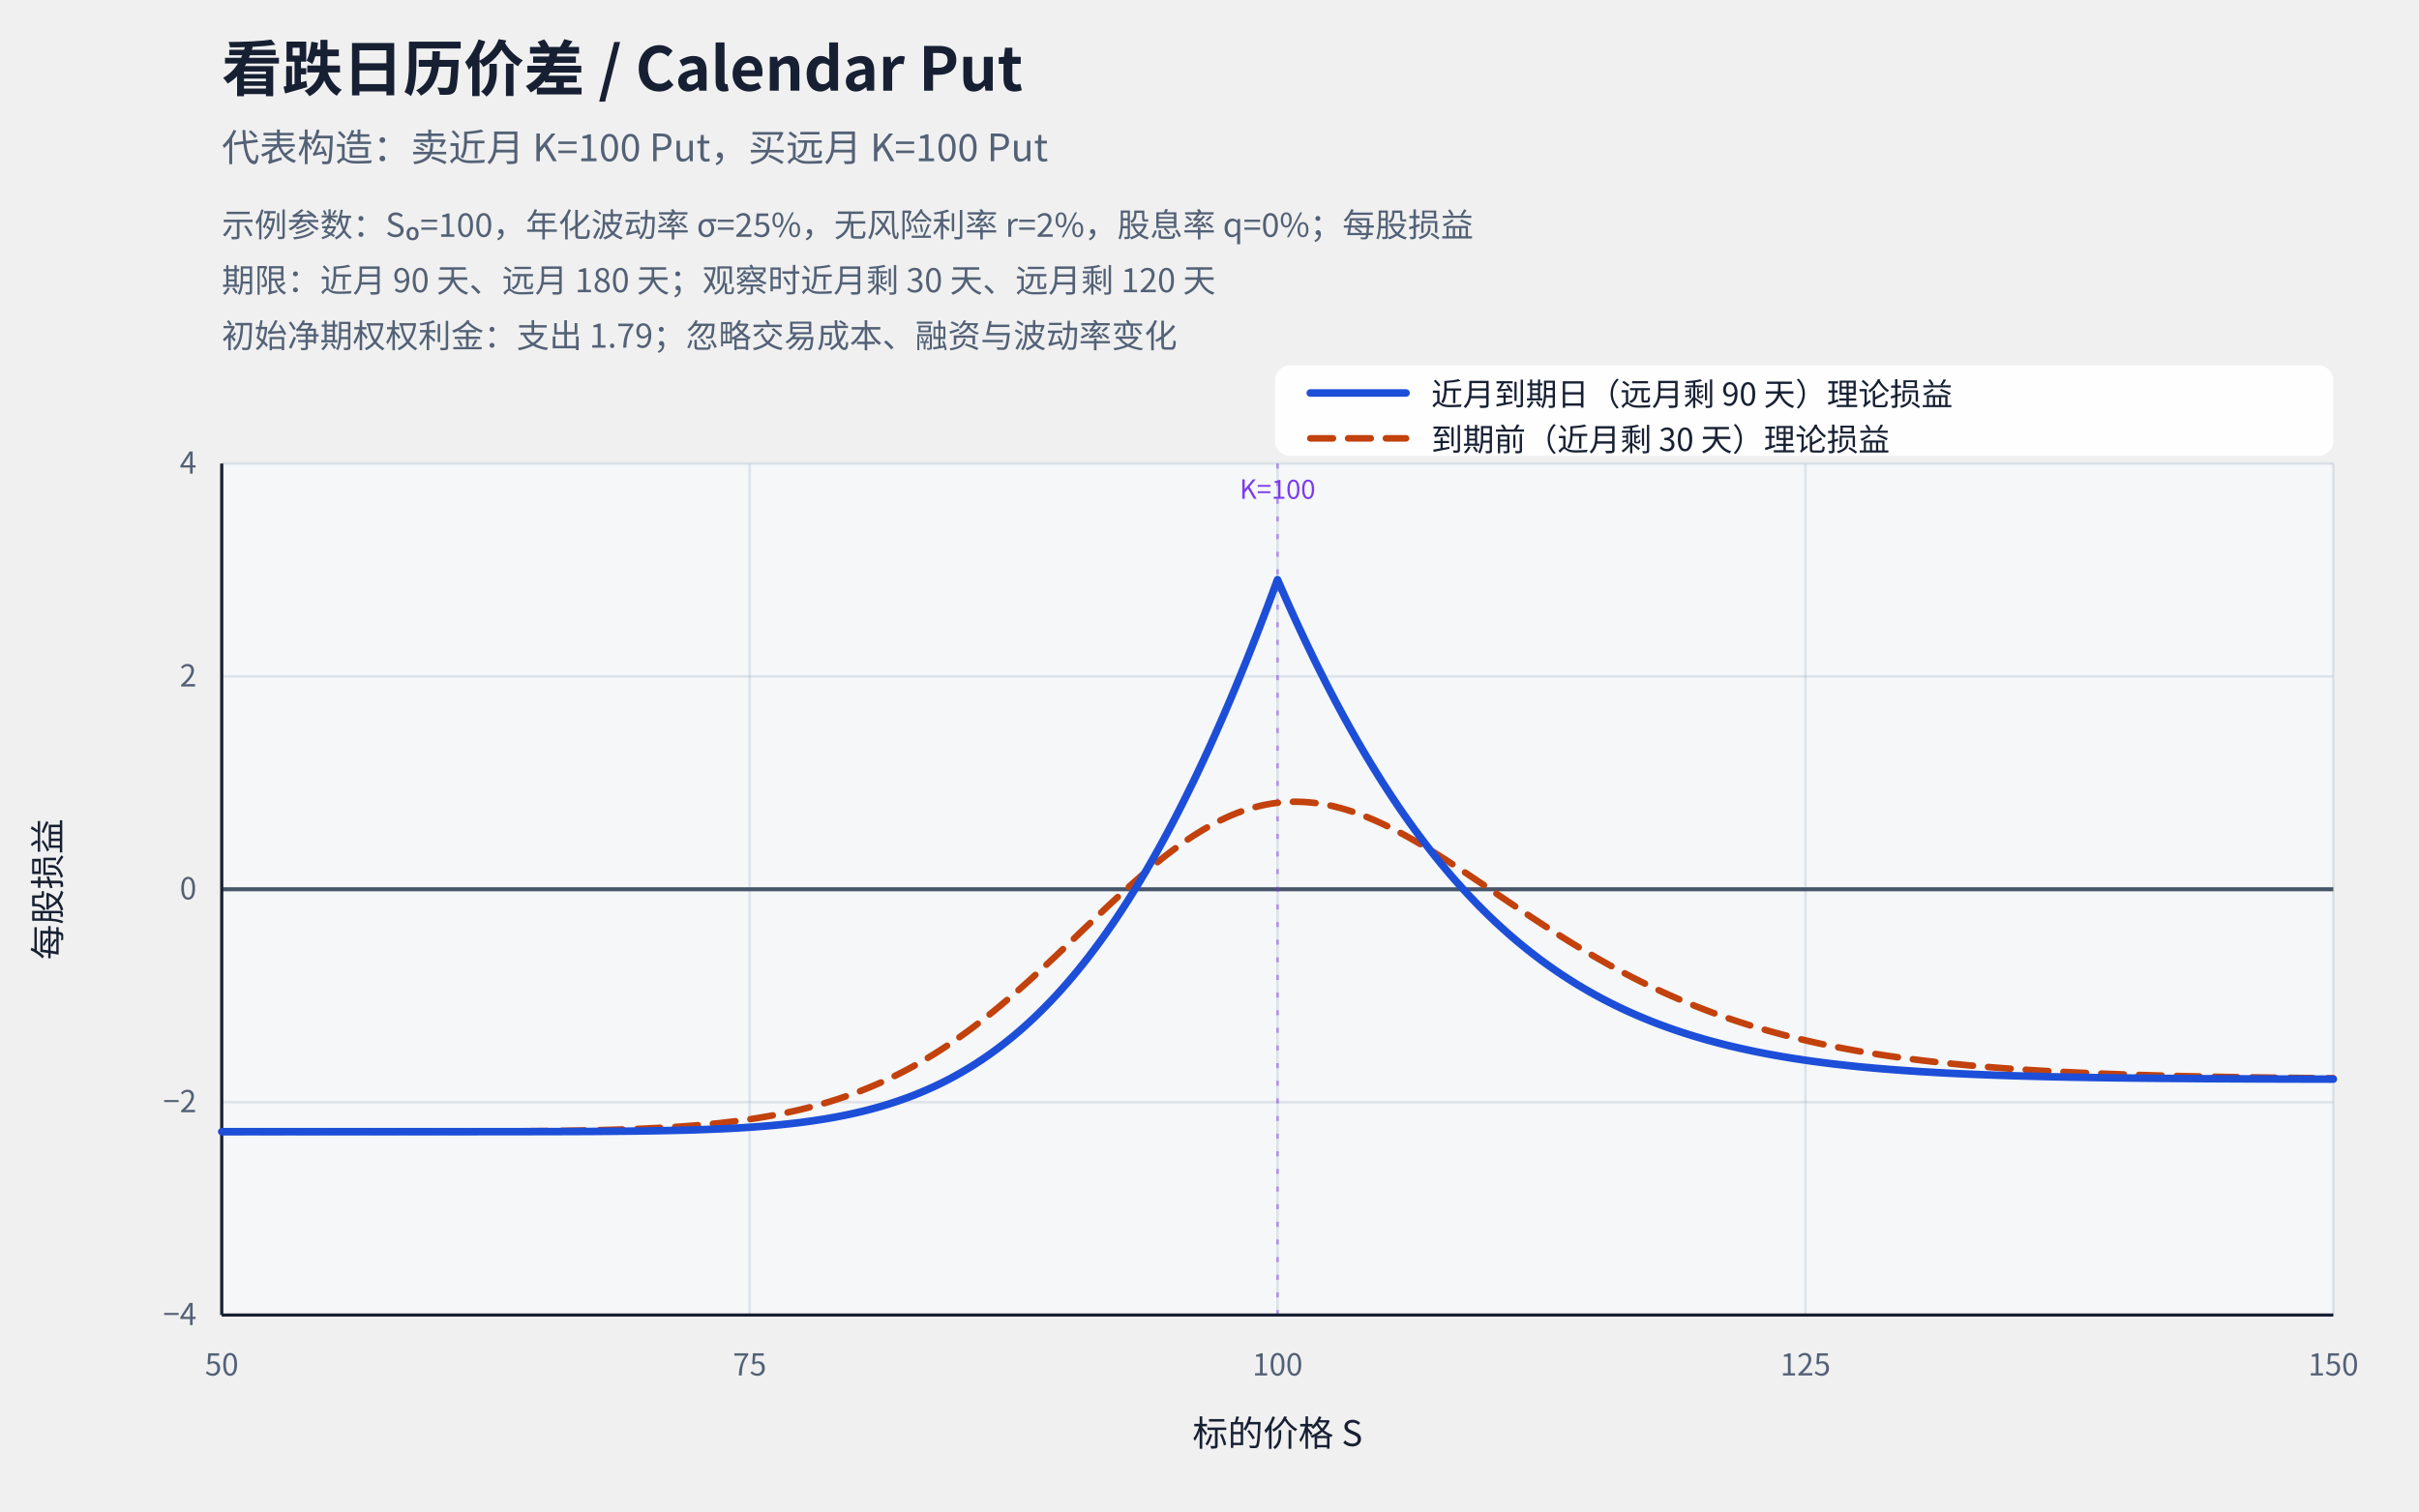
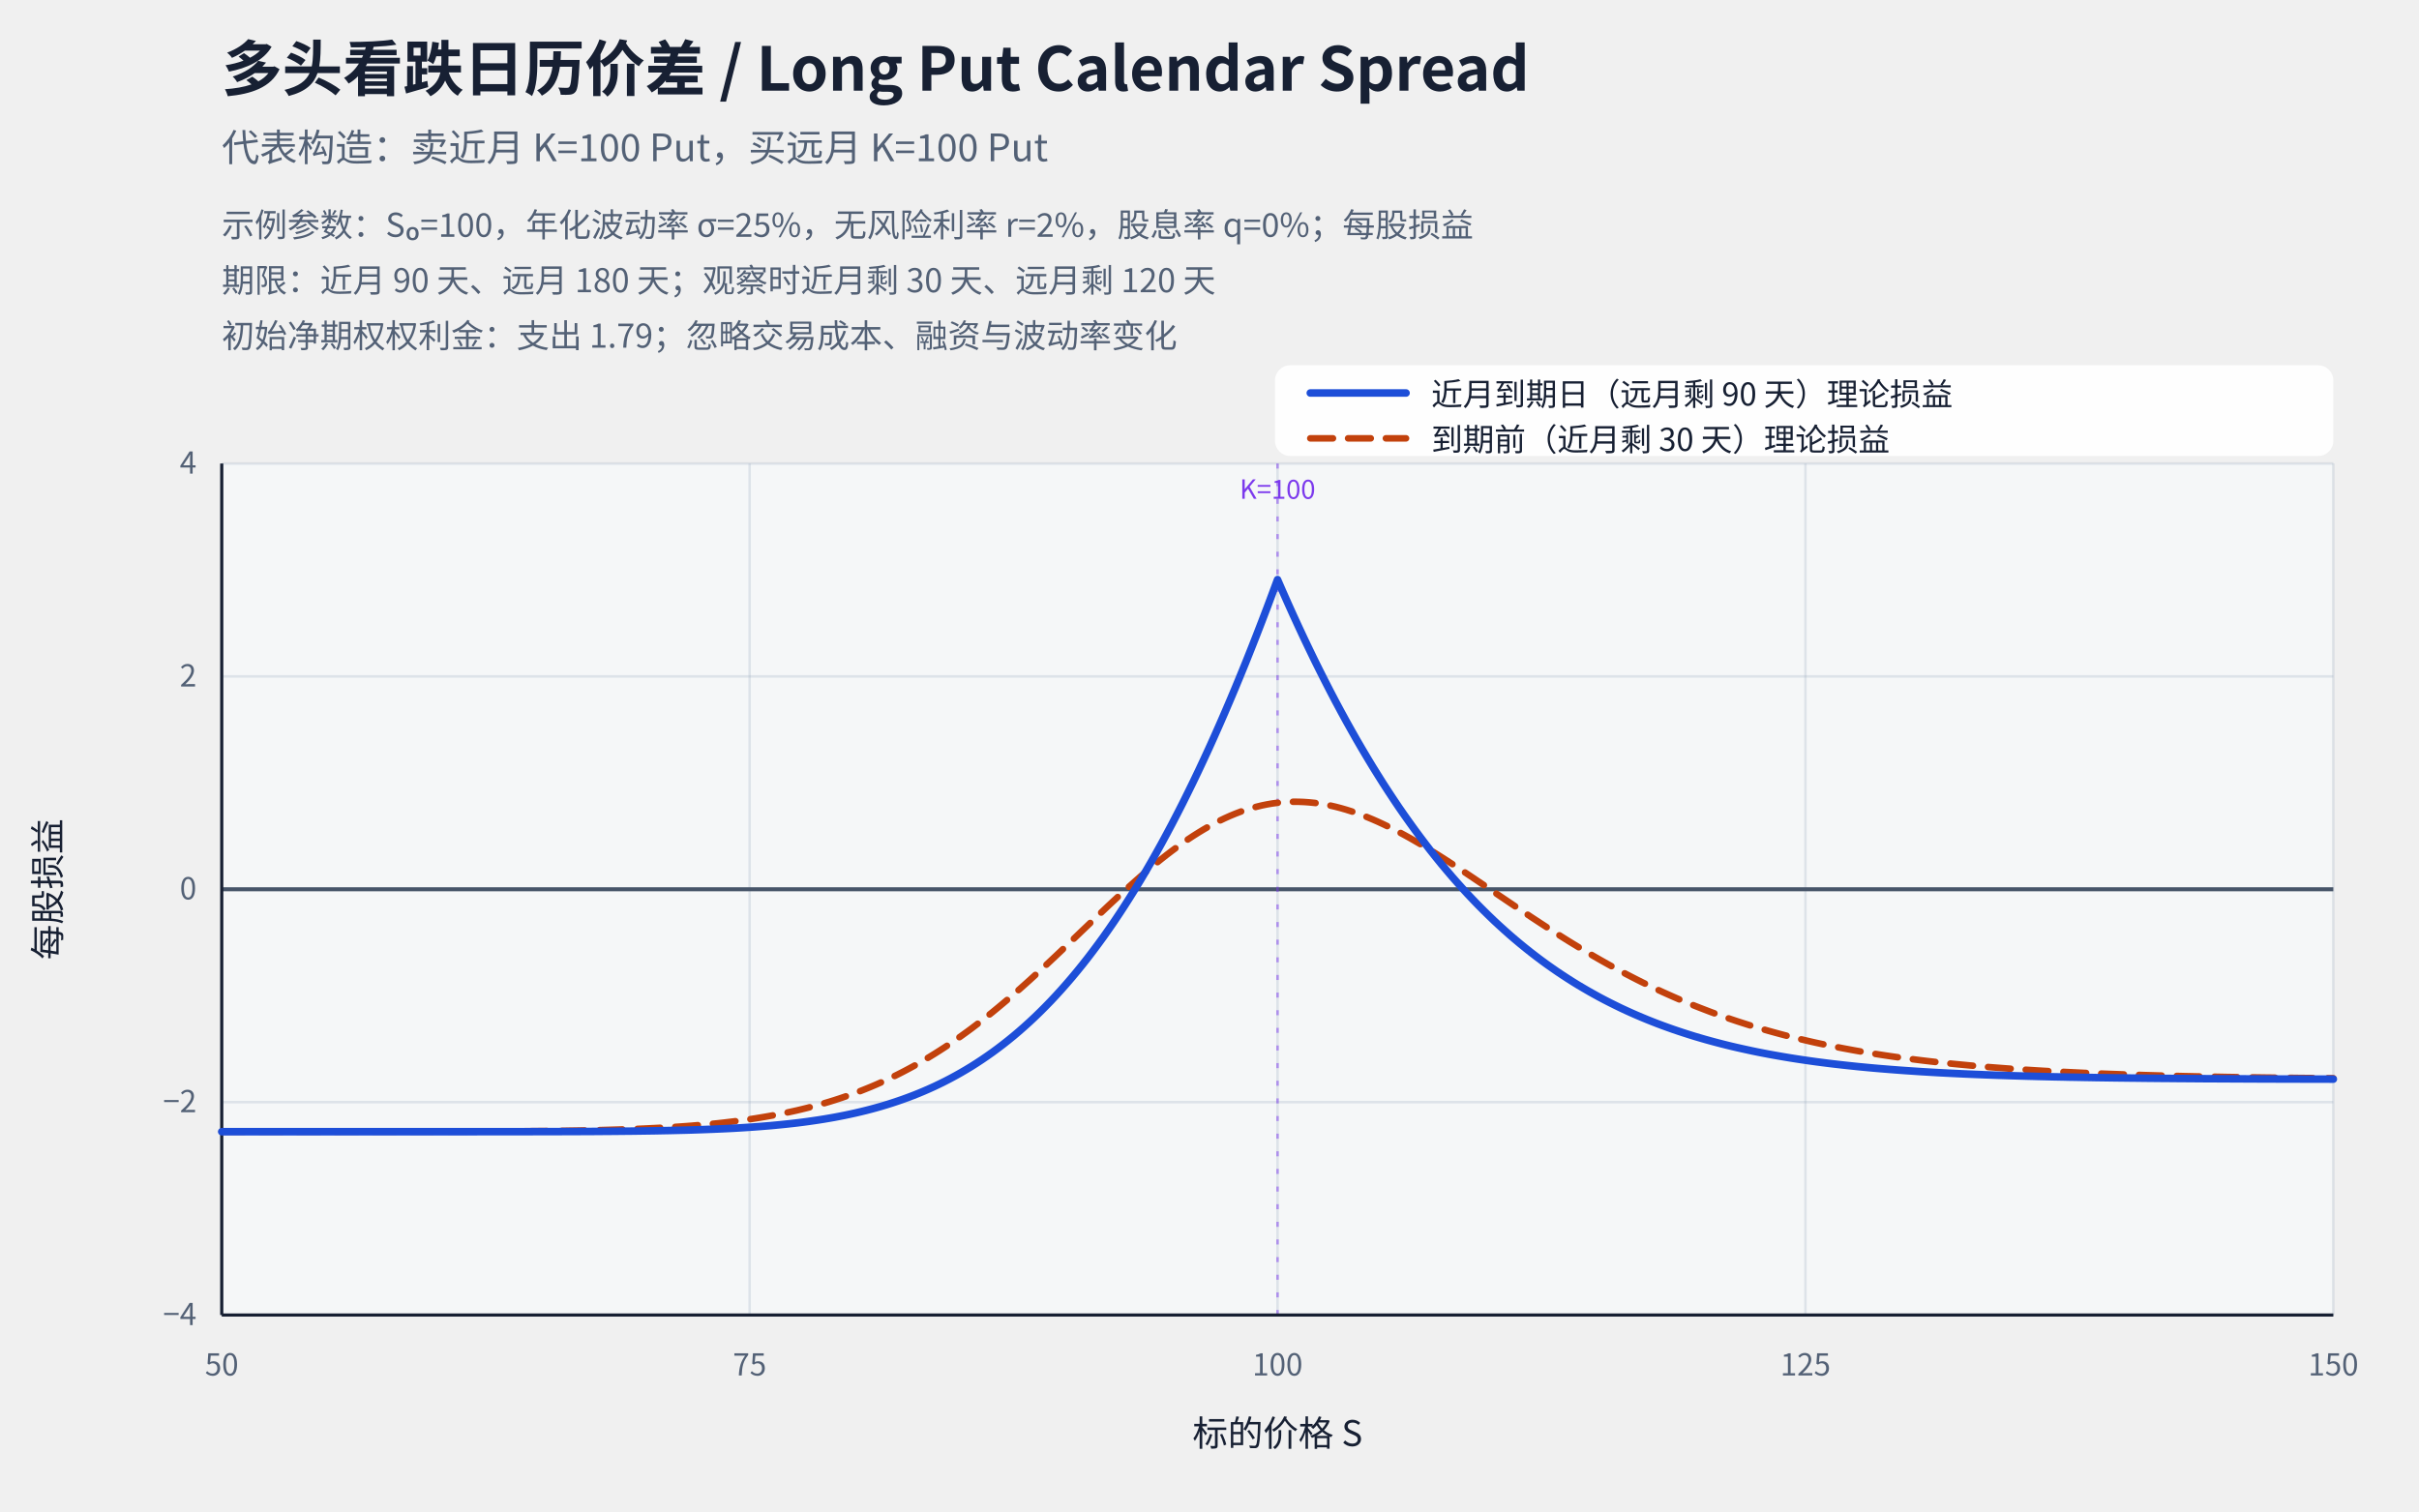
<svg xmlns="http://www.w3.org/2000/svg" width="960" height="600" viewBox="0 0 960 600" role="img" aria-labelledby="chart-title chart-desc">
  <style>
    :root { color-scheme: light dark; }
    text { font-family: -apple-system, BlinkMacSystemFont, 'Segoe UI', 'Noto Sans CJK SC', 'PingFang SC', sans-serif; fill:#172033; }
    .muted { fill:#536176; }
    .grid { stroke:#94a3b8; stroke-opacity:.24; stroke-width:1; }
    .axis { stroke:#172033; stroke-width:1.25; }
    .zero { stroke:#475569; stroke-width:1.6; }
    .strike { stroke:#7c3aed; stroke-width:1; stroke-dasharray:2 5; stroke-opacity:.48; }
    .strike-label { fill:#7c3aed; }
    .solid { fill:none; stroke:#1d4ed8; stroke-width:3; stroke-linecap:round; stroke-linejoin:round; }
    .before { fill:none; stroke:#c2410c; stroke-width:2.6; stroke-dasharray:9 6; stroke-linecap:round; stroke-linejoin:round; }
    .legend-bg { fill:#ffffff; fill-opacity:.92; }
    .plot-bg { fill:#f8fafc; fill-opacity:.65; }
    @media (prefers-color-scheme: dark) {
      text { fill:#e6edf7; }
      .muted { fill:#b2bfd2; }
      .grid { stroke:#64748b; }
      .axis { stroke:#e6edf7; }
      .zero { stroke:#cbd5e1; }
      .strike { stroke:#c4b5fd; }
      .strike-label { fill:#c4b5fd; }
      .solid { stroke:#60a5fa; }
      .before { stroke:#fb923c; }
      .legend-bg { fill:#171b22; }
      .plot-bg { fill:#111827; }
    }
  </style>
-   <text x="88" y="36" font-size="24" font-weight="700">看跌日历价差 / Calendar Put</text>
+   <text x="88" y="36" font-size="24" font-weight="700">多头看跌日历价差 / Long Put Calendar Spread</text>
  <text x="88" y="64" font-size="15" class="muted">代表构造：卖近月 K=100 Put，买远月 K=100 Put</text>
  <text x="88" y="94" font-size="13" class="muted">示例参数：S₀=100，年化波动率 σ=25%，无风险利率 r=2%，股息率 q=0%；每股损益</text>
  <text x="88" y="116" font-size="13" class="muted">期限：近月 90 天、远月 180 天；观察时近月剩 30 天、远月剩 120 天</text>
  <text x="88" y="138" font-size="13" class="muted">初始净期权权利金：支出 1.79；忽略交易成本、融资与波动率变化</text>
  <rect x="506" y="145" width="420" height="36" rx="6" class="legend-bg" />
  <line x1="520" y1="156" x2="558" y2="156" class="solid" />
  <text x="568" y="161" font-size="12.5">近月到期日（远月剩 90 天）理论损益</text>
  <line x1="520" y1="174" x2="558" y2="174" class="before" />
  <text x="568" y="179" font-size="12.5">到期前（近月剩 30 天）理论损益</text>
  <rect x="88" y="184" width="838" height="338" class="plot-bg" />
  <line x1="88.00" y1="184" x2="88.00" y2="522" class="grid" />
  <text x="88.00" y="546" font-size="12" text-anchor="middle" class="muted">50</text>
  <line x1="297.50" y1="184" x2="297.50" y2="522" class="grid" />
  <text x="297.50" y="546" font-size="12" text-anchor="middle" class="muted">75</text>
  <line x1="507.00" y1="184" x2="507.00" y2="522" class="grid" />
  <text x="507.00" y="546" font-size="12" text-anchor="middle" class="muted">100</text>
  <line x1="716.50" y1="184" x2="716.50" y2="522" class="grid" />
  <text x="716.50" y="546" font-size="12" text-anchor="middle" class="muted">125</text>
  <line x1="926.00" y1="184" x2="926.00" y2="522" class="grid" />
  <text x="926.00" y="546" font-size="12" text-anchor="middle" class="muted">150</text>
  <line x1="88" y1="522.00" x2="926" y2="522.00" class="grid" />
  <text x="78" y="526.00" font-size="12" text-anchor="end" class="muted">−4</text>
  <line x1="88" y1="437.50" x2="926" y2="437.50" class="grid" />
  <text x="78" y="441.50" font-size="12" text-anchor="end" class="muted">−2</text>
  <line x1="88" y1="353.00" x2="926" y2="353.00" class="zero" />
  <text x="78" y="357.00" font-size="12" text-anchor="end" class="muted">0</text>
  <line x1="88" y1="268.50" x2="926" y2="268.50" class="grid" />
  <text x="78" y="272.50" font-size="12" text-anchor="end" class="muted">2</text>
  <line x1="88" y1="184.00" x2="926" y2="184.00" class="grid" />
  <text x="78" y="188.00" font-size="12" text-anchor="end" class="muted">4</text>
  <line x1="507.00" y1="184" x2="507.00" y2="522" class="strike" />
  <text x="507.00" y="198" font-size="10.5" text-anchor="middle" class="strike-label">K=100</text>
  <line x1="88" y1="184" x2="88" y2="522" class="axis" />
  <line x1="88" y1="522" x2="926" y2="522" class="axis" />
  <path d="M 88.00,449.20 L 90.09,449.20 L 92.19,449.20 L 94.28,449.20 L 96.38,449.20 L 98.47,449.20 L 100.57,449.20 L 102.67,449.20 L 104.76,449.20 L 106.86,449.20 L 108.95,449.20 L 111.05,449.20 L 113.14,449.20 L 115.23,449.20 L 117.33,449.20 L 119.42,449.20 L 121.52,449.20 L 123.62,449.20 L 125.71,449.20 L 127.81,449.20 L 129.90,449.20 L 132.00,449.20 L 134.09,449.20 L 136.19,449.19 L 138.28,449.19 L 140.38,449.19 L 142.47,449.19 L 144.56,449.19 L 146.66,449.19 L 148.75,449.19 L 150.85,449.19 L 152.94,449.19 L 155.04,449.19 L 157.13,449.19 L 159.23,449.19 L 161.32,449.18 L 163.42,449.18 L 165.51,449.18 L 167.61,449.18 L 169.70,449.18 L 171.80,449.17 L 173.89,449.17 L 175.99,449.17 L 178.08,449.16 L 180.18,449.16 L 182.28,449.15 L 184.37,449.15 L 186.46,449.14 L 188.56,449.13 L 190.66,449.13 L 192.75,449.12 L 194.84,449.11 L 196.94,449.10 L 199.04,449.09 L 201.13,449.08 L 203.23,449.07 L 205.32,449.05 L 207.41,449.04 L 209.51,449.02 L 211.60,449.00 L 213.70,448.98 L 215.80,448.96 L 217.89,448.94 L 219.99,448.91 L 222.08,448.89 L 224.18,448.86 L 226.27,448.82 L 228.37,448.79 L 230.46,448.75 L 232.55,448.71 L 234.65,448.67 L 236.75,448.62 L 238.84,448.57 L 240.94,448.51 L 243.03,448.45 L 245.12,448.39 L 247.22,448.32 L 249.31,448.25 L 251.41,448.17 L 253.50,448.08 L 255.60,447.99 L 257.70,447.89 L 259.79,447.79 L 261.88,447.68 L 263.98,447.56 L 266.07,447.44 L 268.17,447.30 L 270.26,447.16 L 272.36,447.01 L 274.46,446.85 L 276.55,446.67 L 278.64,446.49 L 280.74,446.30 L 282.84,446.09 L 284.93,445.88 L 287.02,445.65 L 289.12,445.40 L 291.22,445.15 L 293.31,444.87 L 295.40,444.59 L 297.50,444.29 L 299.60,443.97 L 301.69,443.63 L 303.78,443.28 L 305.88,442.91 L 307.98,442.52 L 310.07,442.10 L 312.17,441.67 L 314.26,441.22 L 316.36,440.75 L 318.45,440.25 L 320.55,439.73 L 322.64,439.18 L 324.74,438.61 L 326.83,438.02 L 328.92,437.40 L 331.02,436.75 L 333.12,436.07 L 335.21,435.36 L 337.30,434.63 L 339.40,433.86 L 341.50,433.07 L 343.59,432.24 L 345.69,431.38 L 347.78,430.49 L 349.88,429.56 L 351.97,428.60 L 354.06,427.60 L 356.16,426.57 L 358.25,425.51 L 360.35,424.40 L 362.44,423.27 L 364.54,422.09 L 366.63,420.88 L 368.73,419.63 L 370.83,418.34 L 372.92,417.02 L 375.02,415.66 L 377.11,414.26 L 379.20,412.82 L 381.30,411.35 L 383.39,409.84 L 385.49,408.30 L 387.58,406.71 L 389.68,405.10 L 391.77,403.45 L 393.87,401.77 L 395.96,400.05 L 398.06,398.30 L 400.15,396.53 L 402.25,394.72 L 404.35,392.89 L 406.44,391.03 L 408.54,389.15 L 410.63,387.24 L 412.73,385.32 L 414.82,383.37 L 416.92,381.41 L 419.01,379.44 L 421.11,377.45 L 423.20,375.46 L 425.30,373.45 L 427.39,371.44 L 429.48,369.43 L 431.58,367.43 L 433.67,365.42 L 435.77,363.42 L 437.87,361.43 L 439.96,359.45 L 442.06,357.49 L 444.15,355.54 L 446.25,353.62 L 448.34,351.72 L 450.44,349.85 L 452.53,348.00 L 454.62,346.19 L 456.72,344.42 L 458.81,342.68 L 460.91,340.99 L 463.00,339.34 L 465.10,337.74 L 467.19,336.19 L 469.29,334.68 L 471.38,333.24 L 473.48,331.85 L 475.58,330.52 L 477.67,329.25 L 479.77,328.04 L 481.86,326.90 L 483.95,325.82 L 486.05,324.81 L 488.14,323.87 L 490.24,323.00 L 492.33,322.20 L 494.43,321.48 L 496.52,320.83 L 498.62,320.25 L 500.71,319.74 L 502.81,319.31 L 504.90,318.95 L 507.00,318.67 L 509.09,318.46 L 511.19,318.32 L 513.28,318.26 L 515.38,318.27 L 517.47,318.35 L 519.57,318.50 L 521.66,318.71 L 523.76,319.00 L 525.86,319.35 L 527.95,319.77 L 530.04,320.25 L 532.14,320.80 L 534.23,321.40 L 536.33,322.06 L 538.42,322.78 L 540.52,323.55 L 542.62,324.38 L 544.71,325.25 L 546.81,326.17 L 548.90,327.14 L 551.00,328.15 L 553.09,329.20 L 555.18,330.29 L 557.28,331.42 L 559.38,332.58 L 561.47,333.78 L 563.57,335.00 L 565.66,336.25 L 567.75,337.53 L 569.85,338.83 L 571.94,340.15 L 574.04,341.49 L 576.13,342.85 L 578.23,344.22 L 580.33,345.61 L 582.42,347.00 L 584.52,348.41 L 586.61,349.82 L 588.71,351.23 L 590.80,352.65 L 592.89,354.07 L 594.99,355.50 L 597.09,356.92 L 599.18,358.33 L 601.28,359.75 L 603.37,361.15 L 605.47,362.55 L 607.56,363.95 L 609.66,365.33 L 611.75,366.70 L 613.84,368.06 L 615.94,369.41 L 618.03,370.75 L 620.13,372.07 L 622.22,373.38 L 624.32,374.67 L 626.41,375.94 L 628.51,377.20 L 630.61,378.44 L 632.70,379.67 L 634.79,380.87 L 636.89,382.06 L 638.99,383.23 L 641.08,384.38 L 643.17,385.51 L 645.27,386.62 L 647.37,387.71 L 649.46,388.78 L 651.55,389.83 L 653.65,390.86 L 655.75,391.87 L 657.84,392.86 L 659.93,393.83 L 662.03,394.77 L 664.12,395.70 L 666.22,396.61 L 668.32,397.50 L 670.41,398.37 L 672.50,399.22 L 674.60,400.05 L 676.70,400.86 L 678.79,401.66 L 680.88,402.43 L 682.98,403.18 L 685.08,403.92 L 687.17,404.64 L 689.26,405.34 L 691.36,406.02 L 693.46,406.69 L 695.55,407.34 L 697.64,407.97 L 699.74,408.59 L 701.84,409.19 L 703.93,409.77 L 706.03,410.34 L 708.12,410.90 L 710.22,411.43 L 712.31,411.96 L 714.41,412.47 L 716.50,412.96 L 718.59,413.45 L 720.69,413.92 L 722.78,414.37 L 724.88,414.81 L 726.97,415.24 L 729.07,415.66 L 731.16,416.07 L 733.26,416.46 L 735.36,416.85 L 737.45,417.22 L 739.54,417.58 L 741.64,417.93 L 743.74,418.27 L 745.83,418.60 L 747.92,418.92 L 750.02,419.23 L 752.12,419.53 L 754.21,419.82 L 756.30,420.11 L 758.40,420.38 L 760.50,420.65 L 762.59,420.91 L 764.68,421.16 L 766.78,421.40 L 768.88,421.63 L 770.97,421.86 L 773.07,422.08 L 775.16,422.30 L 777.25,422.50 L 779.35,422.70 L 781.45,422.90 L 783.54,423.09 L 785.63,423.27 L 787.73,423.45 L 789.83,423.62 L 791.92,423.78 L 794.01,423.94 L 796.11,424.10 L 798.21,424.25 L 800.30,424.39 L 802.39,424.53 L 804.49,424.67 L 806.59,424.80 L 808.68,424.93 L 810.78,425.05 L 812.87,425.17 L 814.97,425.28 L 817.06,425.39 L 819.16,425.50 L 821.25,425.60 L 823.34,425.70 L 825.44,425.80 L 827.53,425.90 L 829.63,425.99 L 831.72,426.07 L 833.82,426.16 L 835.91,426.24 L 838.01,426.32 L 840.11,426.39 L 842.20,426.47 L 844.29,426.54 L 846.39,426.61 L 848.49,426.67 L 850.58,426.74 L 852.67,426.80 L 854.77,426.86 L 856.87,426.92 L 858.96,426.97 L 861.05,427.03 L 863.15,427.08 L 865.25,427.13 L 867.34,427.18 L 869.43,427.22 L 871.53,427.27 L 873.62,427.31 L 875.72,427.35 L 877.82,427.39 L 879.91,427.43 L 882.00,427.47 L 884.10,427.51 L 886.20,427.54 L 888.29,427.58 L 890.38,427.61 L 892.48,427.64 L 894.58,427.67 L 896.67,427.70 L 898.76,427.73 L 900.86,427.75 L 902.96,427.78 L 905.05,427.81 L 907.14,427.83 L 909.24,427.85 L 911.34,427.88 L 913.43,427.90 L 915.53,427.92 L 917.62,427.94 L 919.72,427.96 L 921.81,427.98 L 923.91,427.99 L 926.00,428.01" class="before" />
  <path d="M 88.00,449.23 L 90.09,449.23 L 92.19,449.23 L 94.28,449.23 L 96.38,449.23 L 98.47,449.23 L 100.57,449.23 L 102.67,449.23 L 104.76,449.23 L 106.86,449.23 L 108.95,449.23 L 111.05,449.23 L 113.14,449.23 L 115.23,449.23 L 117.33,449.23 L 119.42,449.23 L 121.52,449.23 L 123.62,449.23 L 125.71,449.23 L 127.81,449.23 L 129.90,449.23 L 132.00,449.23 L 134.09,449.23 L 136.19,449.23 L 138.28,449.23 L 140.38,449.23 L 142.47,449.23 L 144.56,449.23 L 146.66,449.23 L 148.75,449.23 L 150.85,449.23 L 152.94,449.23 L 155.04,449.23 L 157.13,449.23 L 159.23,449.23 L 161.32,449.23 L 163.42,449.23 L 165.51,449.23 L 167.61,449.23 L 169.70,449.23 L 171.80,449.23 L 173.89,449.23 L 175.99,449.23 L 178.08,449.23 L 180.18,449.23 L 182.28,449.23 L 184.37,449.23 L 186.46,449.23 L 188.56,449.23 L 190.66,449.22 L 192.75,449.22 L 194.84,449.22 L 196.94,449.22 L 199.04,449.22 L 201.13,449.22 L 203.23,449.21 L 205.32,449.21 L 207.41,449.21 L 209.51,449.21 L 211.60,449.20 L 213.70,449.20 L 215.80,449.20 L 217.89,449.19 L 219.99,449.19 L 222.08,449.18 L 224.18,449.17 L 226.27,449.17 L 228.37,449.16 L 230.46,449.15 L 232.55,449.14 L 234.65,449.13 L 236.75,449.12 L 238.84,449.10 L 240.94,449.09 L 243.03,449.07 L 245.12,449.05 L 247.22,449.03 L 249.31,449.01 L 251.41,448.99 L 253.50,448.96 L 255.60,448.93 L 257.70,448.90 L 259.79,448.87 L 261.88,448.83 L 263.98,448.79 L 266.07,448.75 L 268.17,448.70 L 270.26,448.65 L 272.36,448.60 L 274.46,448.54 L 276.55,448.47 L 278.64,448.40 L 280.74,448.32 L 282.84,448.24 L 284.93,448.15 L 287.02,448.06 L 289.12,447.96 L 291.22,447.85 L 293.31,447.73 L 295.40,447.60 L 297.50,447.46 L 299.60,447.32 L 301.69,447.16 L 303.78,446.99 L 305.88,446.82 L 307.98,446.62 L 310.07,446.42 L 312.17,446.20 L 314.26,445.97 L 316.36,445.73 L 318.45,445.47 L 320.55,445.19 L 322.64,444.89 L 324.74,444.58 L 326.83,444.25 L 328.92,443.90 L 331.02,443.53 L 333.12,443.13 L 335.21,442.72 L 337.30,442.28 L 339.40,441.82 L 341.50,441.33 L 343.59,440.82 L 345.69,440.28 L 347.78,439.71 L 349.88,439.11 L 351.97,438.48 L 354.06,437.82 L 356.16,437.12 L 358.25,436.40 L 360.35,435.63 L 362.44,434.84 L 364.54,434.00 L 366.63,433.13 L 368.73,432.21 L 370.83,431.26 L 372.92,430.26 L 375.02,429.22 L 377.11,428.14 L 379.20,427.01 L 381.30,425.83 L 383.39,424.61 L 385.49,423.34 L 387.58,422.01 L 389.68,420.63 L 391.77,419.20 L 393.87,417.72 L 395.96,416.18 L 398.06,414.58 L 400.15,412.93 L 402.25,411.22 L 404.35,409.44 L 406.44,407.61 L 408.54,405.71 L 410.63,403.75 L 412.73,401.72 L 414.82,399.63 L 416.92,397.47 L 419.01,395.24 L 421.11,392.94 L 423.20,390.57 L 425.30,388.13 L 427.39,385.62 L 429.48,383.04 L 431.58,380.38 L 433.67,377.64 L 435.77,374.83 L 437.87,371.95 L 439.96,368.98 L 442.06,365.94 L 444.15,362.82 L 446.25,359.61 L 448.34,356.33 L 450.44,352.97 L 452.53,349.52 L 454.62,345.99 L 456.72,342.38 L 458.81,338.69 L 460.91,334.91 L 463.00,331.05 L 465.10,327.10 L 467.19,323.07 L 469.29,318.95 L 471.38,314.74 L 473.48,310.46 L 475.58,306.08 L 477.67,301.62 L 479.77,297.07 L 481.86,292.43 L 483.95,287.71 L 486.05,282.90 L 488.14,278.01 L 490.24,273.03 L 492.33,267.96 L 494.43,262.81 L 496.52,257.57 L 498.62,252.24 L 500.71,246.83 L 502.81,241.33 L 504.90,235.75 L 507.00,230.08 L 509.09,234.89 L 511.19,239.62 L 513.28,244.26 L 515.38,248.82 L 517.47,253.30 L 519.57,257.69 L 521.66,262.01 L 523.76,266.24 L 525.86,270.39 L 527.95,274.47 L 530.04,278.46 L 532.14,282.38 L 534.23,286.21 L 536.33,289.97 L 538.42,293.66 L 540.52,297.27 L 542.62,300.80 L 544.71,304.26 L 546.81,307.64 L 548.90,310.96 L 551.00,314.20 L 553.09,317.37 L 555.18,320.48 L 557.28,323.51 L 559.38,326.47 L 561.47,329.37 L 563.57,332.20 L 565.66,334.97 L 567.75,337.67 L 569.85,340.31 L 571.94,342.89 L 574.04,345.40 L 576.13,347.86 L 578.23,350.25 L 580.33,352.59 L 582.42,354.87 L 584.52,357.09 L 586.61,359.26 L 588.71,361.37 L 590.80,363.42 L 592.89,365.43 L 594.99,367.38 L 597.09,369.28 L 599.18,371.14 L 601.28,372.94 L 603.37,374.69 L 605.47,376.40 L 607.56,378.06 L 609.66,379.68 L 611.75,381.25 L 613.84,382.78 L 615.94,384.26 L 618.03,385.71 L 620.13,387.11 L 622.22,388.47 L 624.32,389.80 L 626.41,391.09 L 628.51,392.33 L 630.61,393.55 L 632.70,394.72 L 634.79,395.87 L 636.89,396.98 L 638.99,398.05 L 641.08,399.09 L 643.17,400.11 L 645.27,401.09 L 647.37,402.04 L 649.46,402.96 L 651.55,403.85 L 653.65,404.72 L 655.75,405.56 L 657.84,406.37 L 659.93,407.15 L 662.03,407.91 L 664.12,408.65 L 666.22,409.36 L 668.32,410.05 L 670.41,410.72 L 672.50,411.37 L 674.60,411.99 L 676.70,412.60 L 678.79,413.18 L 680.88,413.74 L 682.98,414.29 L 685.08,414.82 L 687.17,415.33 L 689.26,415.82 L 691.36,416.29 L 693.46,416.75 L 695.55,417.20 L 697.64,417.63 L 699.74,418.04 L 701.84,418.44 L 703.93,418.82 L 706.03,419.19 L 708.12,419.55 L 710.22,419.90 L 712.31,420.23 L 714.41,420.55 L 716.50,420.86 L 718.59,421.16 L 720.69,421.45 L 722.78,421.72 L 724.88,421.99 L 726.97,422.25 L 729.07,422.49 L 731.16,422.73 L 733.26,422.96 L 735.36,423.18 L 737.45,423.40 L 739.54,423.60 L 741.64,423.80 L 743.74,423.99 L 745.83,424.17 L 747.92,424.34 L 750.02,424.51 L 752.12,424.67 L 754.21,424.83 L 756.30,424.98 L 758.40,425.12 L 760.50,425.26 L 762.59,425.40 L 764.68,425.52 L 766.78,425.65 L 768.88,425.77 L 770.97,425.88 L 773.07,425.99 L 775.16,426.09 L 777.25,426.19 L 779.35,426.29 L 781.45,426.38 L 783.54,426.47 L 785.63,426.55 L 787.73,426.64 L 789.83,426.71 L 791.92,426.79 L 794.01,426.86 L 796.11,426.93 L 798.21,427.00 L 800.30,427.06 L 802.39,427.12 L 804.49,427.18 L 806.59,427.23 L 808.68,427.29 L 810.78,427.34 L 812.87,427.39 L 814.97,427.44 L 817.06,427.48 L 819.16,427.52 L 821.25,427.57 L 823.34,427.60 L 825.44,427.64 L 827.53,427.68 L 829.63,427.71 L 831.72,427.75 L 833.82,427.78 L 835.91,427.81 L 838.01,427.84 L 840.11,427.87 L 842.20,427.89 L 844.29,427.92 L 846.39,427.94 L 848.49,427.96 L 850.58,427.99 L 852.67,428.01 L 854.77,428.03 L 856.87,428.05 L 858.96,428.07 L 861.05,428.08 L 863.15,428.10 L 865.25,428.12 L 867.34,428.13 L 869.43,428.15 L 871.53,428.16 L 873.62,428.18 L 875.72,428.19 L 877.82,428.20 L 879.91,428.21 L 882.00,428.22 L 884.10,428.23 L 886.20,428.24 L 888.29,428.25 L 890.38,428.26 L 892.48,428.27 L 894.58,428.28 L 896.67,428.29 L 898.76,428.30 L 900.86,428.30 L 902.96,428.31 L 905.05,428.32 L 907.14,428.32 L 909.24,428.33 L 911.34,428.33 L 913.43,428.34 L 915.53,428.35 L 917.62,428.35 L 919.72,428.36 L 921.81,428.36 L 923.91,428.36 L 926.00,428.37" class="solid" />
  <text x="507.00" y="574" font-size="14" text-anchor="middle">标的价格 S</text>
  <text x="24" y="353.00" font-size="14" text-anchor="middle" transform="rotate(-90 24 353.00)">每股损益</text>
</svg>
